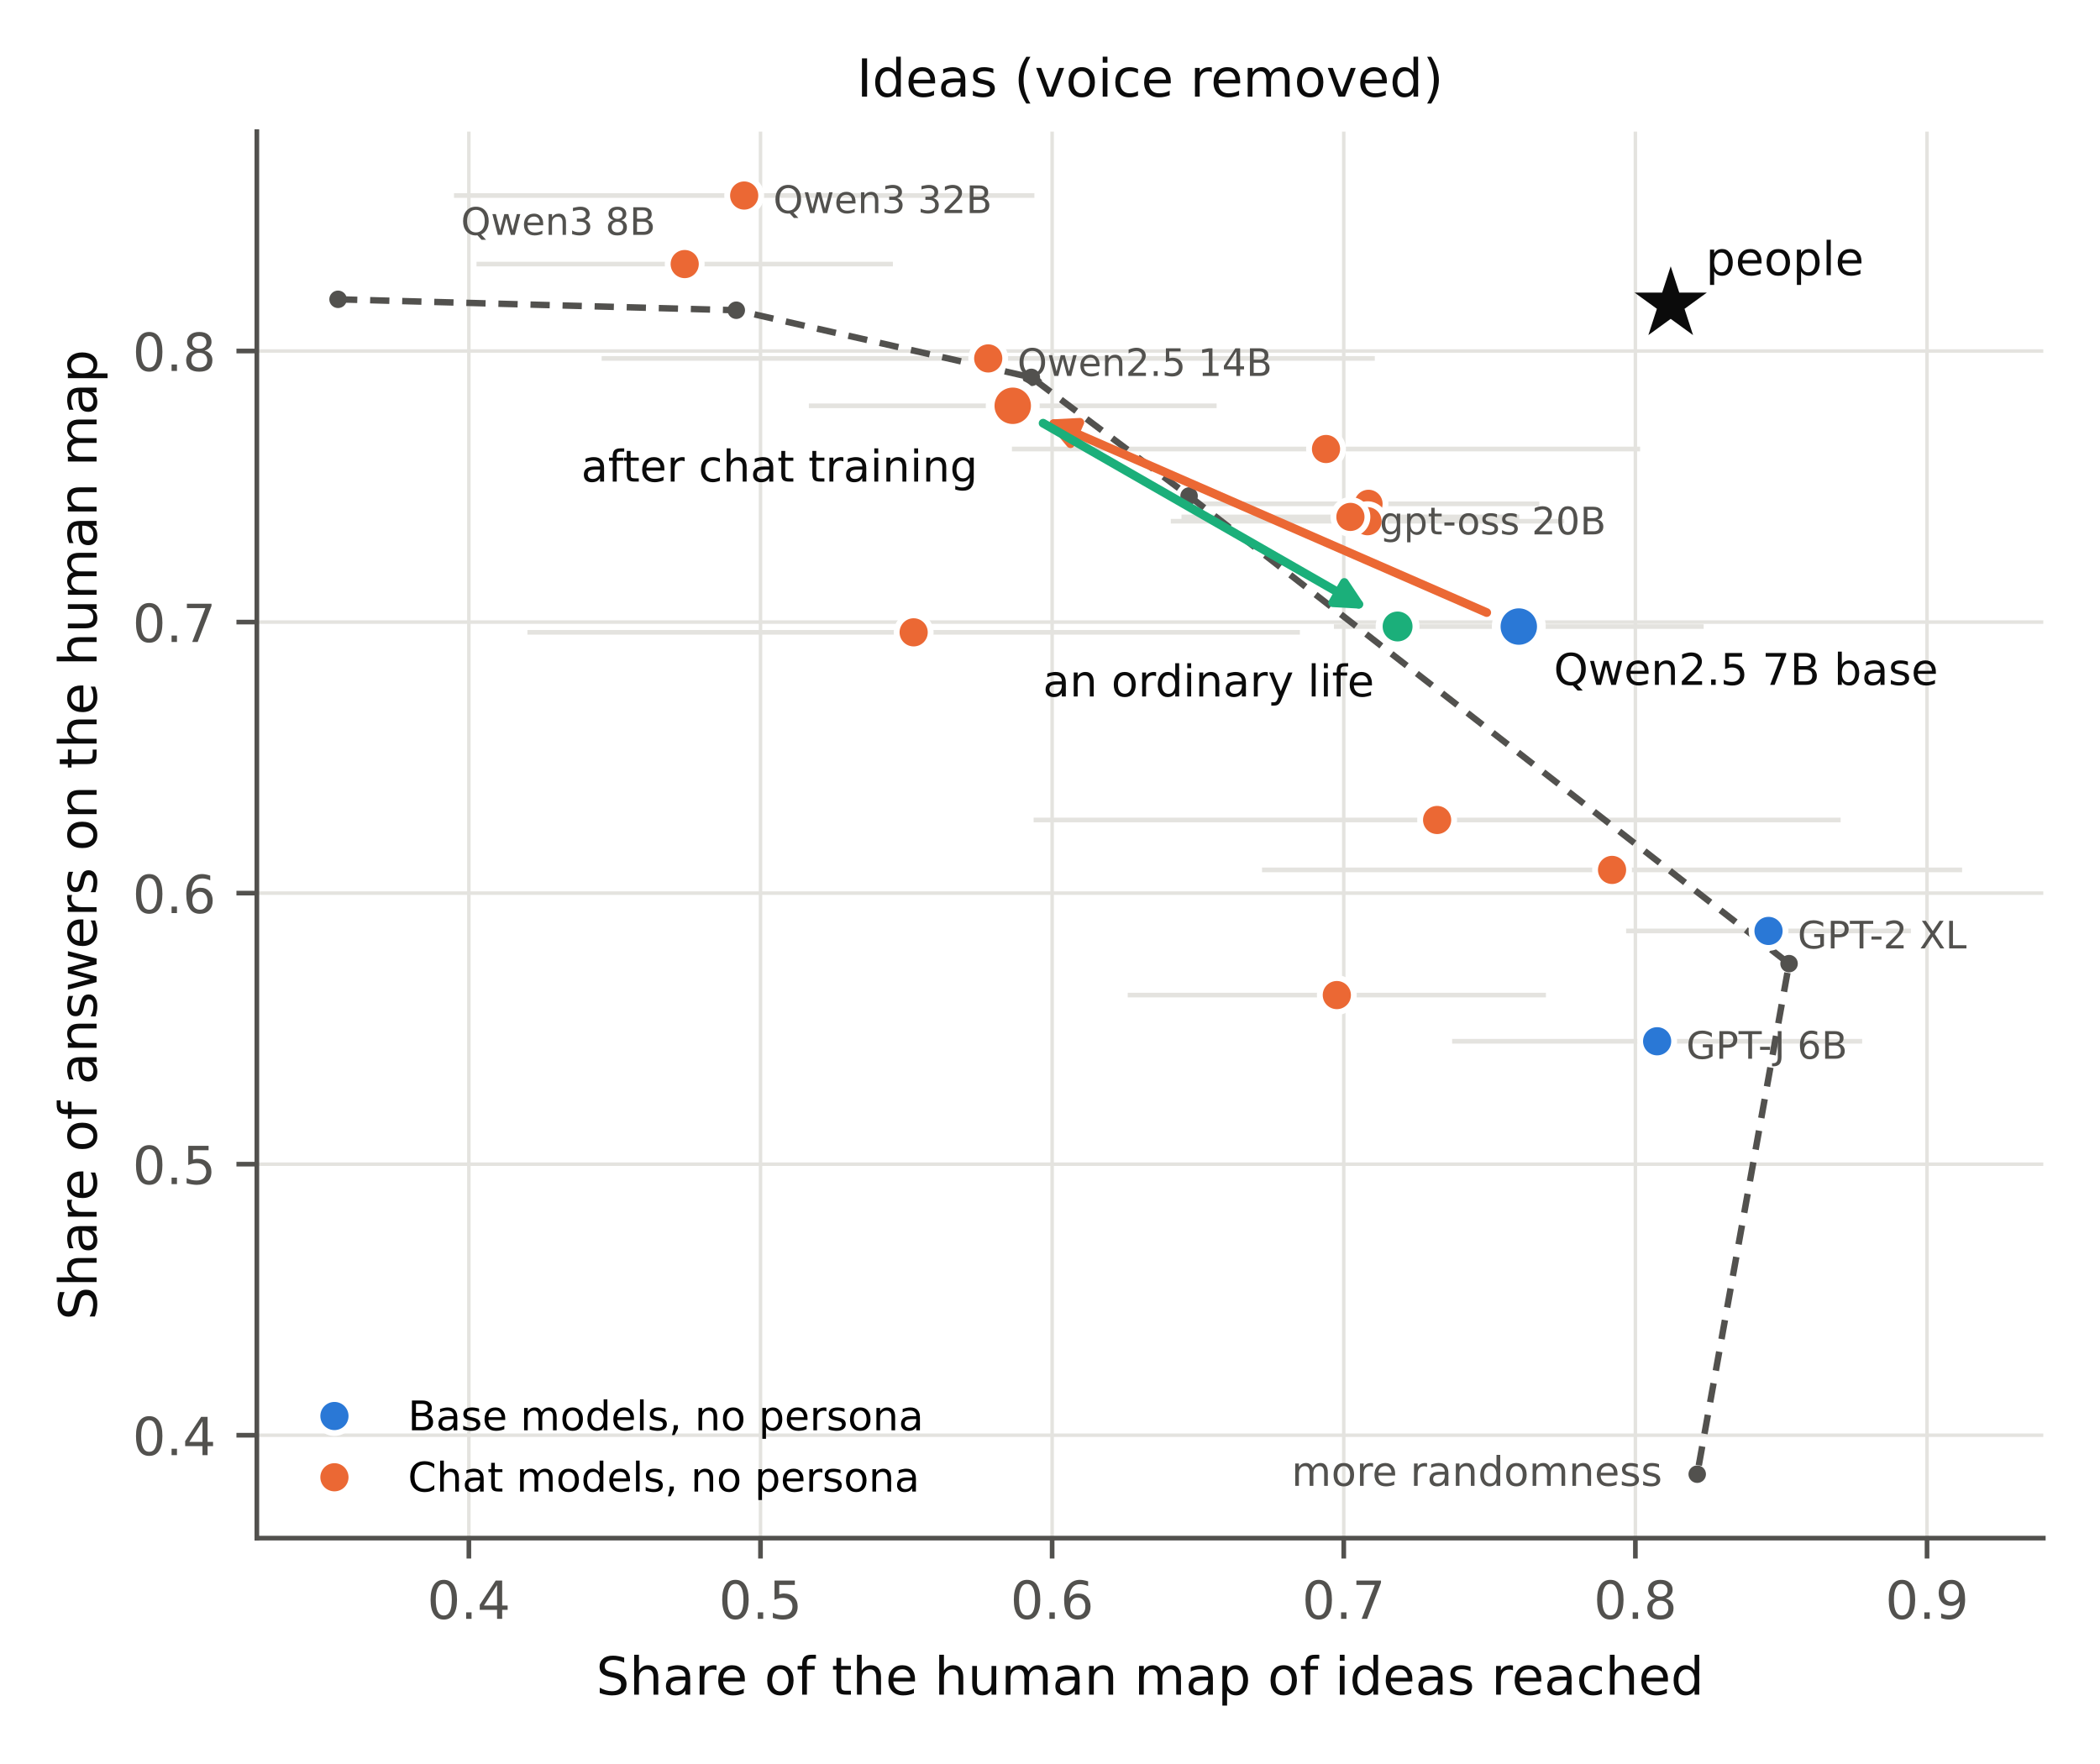
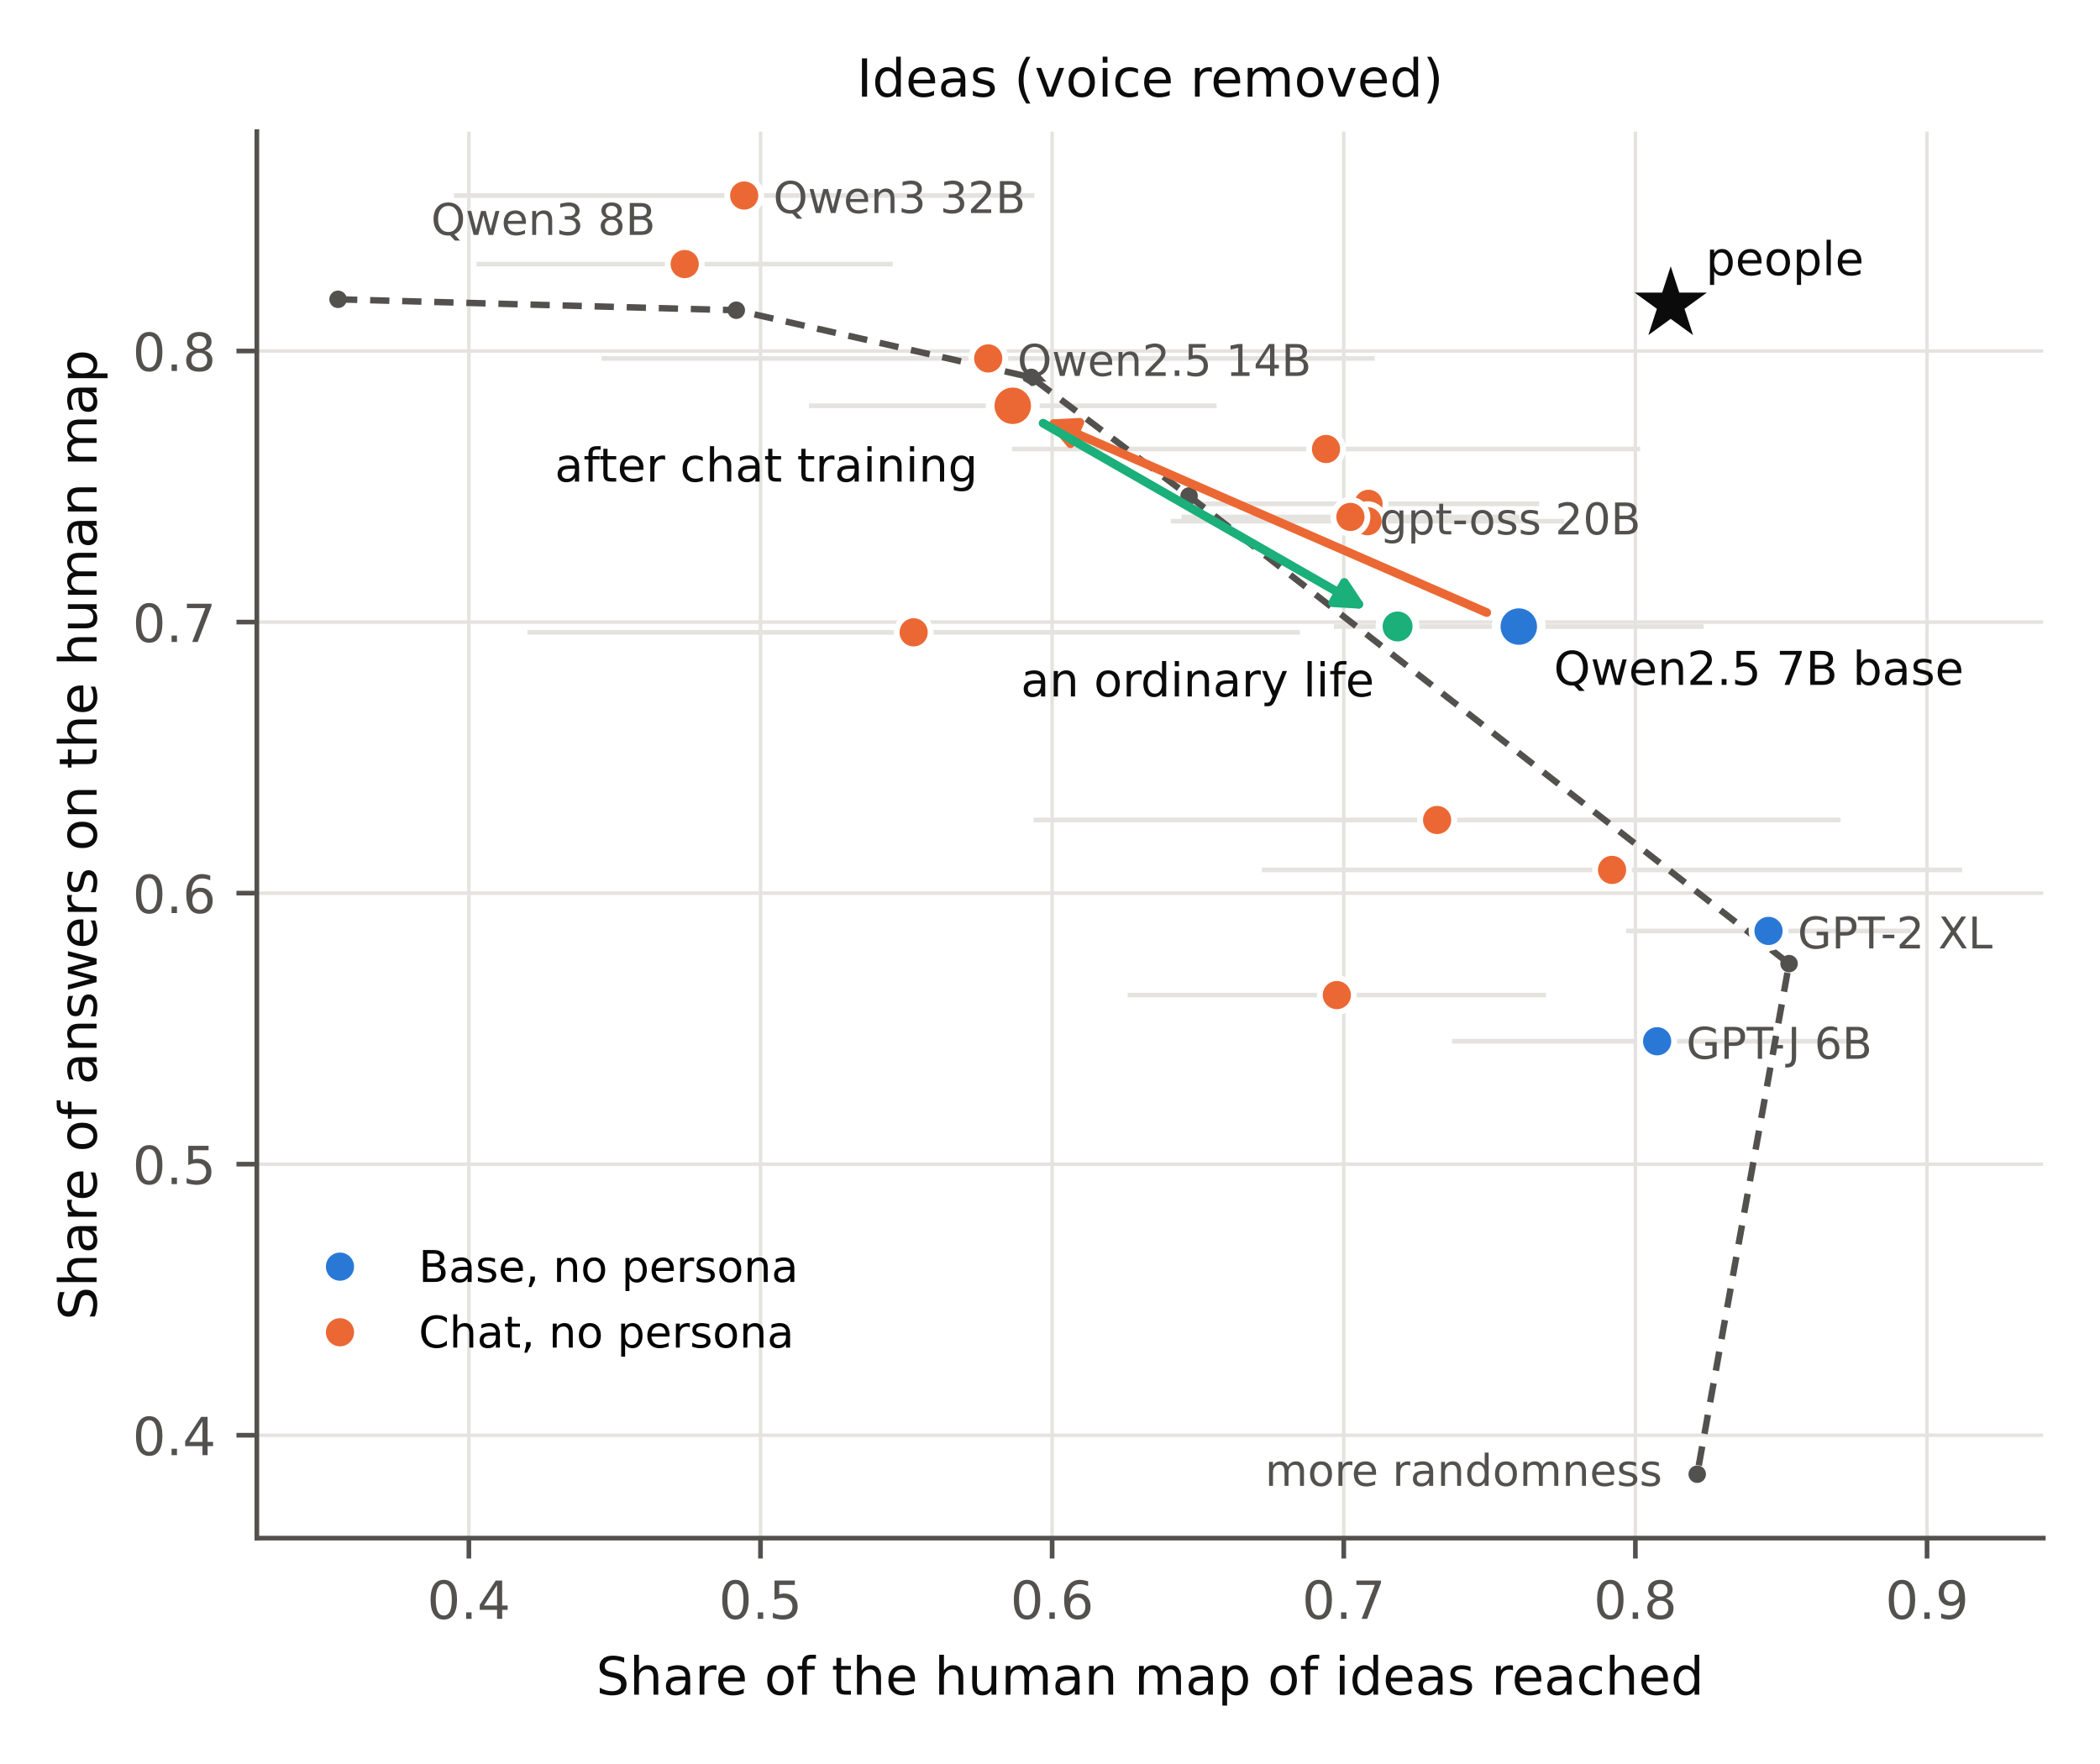
<svg xmlns="http://www.w3.org/2000/svg" xmlns:xlink="http://www.w3.org/1999/xlink" width="360pt" height="302.4pt" viewBox="0 0 360 302.4" version="1.1">
  <defs>
    <style type="text/css">*{stroke-linejoin: round; stroke-linecap: butt}</style>
  </defs>
  <g id="figure_1">
    <g id="patch_1">
      <path d="M 0 302.4  L 360 302.4  L 360 0  L 0 0  z " style="fill: #ffffff" />
    </g>
    <g id="axes_1">
      <g id="patch_2">
        <path d="M 44.032 263.678  L 350.28 263.678  L 350.28 22.56  L 44.032 22.56  z " style="fill: #ffffff" />
      </g>
      <g id="LineCollection_1">
-         <path d="M 248.937 178.503  L 319.225 178.503  " clip-path="url(#p5fbcc6820d)" style="fill: none; stroke: #e4e3df; stroke-width: 0.8" />
+         <path d="M 248.937 178.503  L 319.225 178.503  " clip-path="url(#p0e64ec59cd)" style="fill: none; stroke: #e4e3df; stroke-width: 0.8" />
      </g>
      <g id="LineCollection_2">
-         <path d="M 228.67 107.41  L 292.058 107.41  " clip-path="url(#p5fbcc6820d)" style="fill: none; stroke: #e4e3df; stroke-width: 0.8" />
+         <path d="M 228.67 107.41  L 292.058 107.41  " clip-path="url(#p0e64ec59cd)" style="fill: none; stroke: #e4e3df; stroke-width: 0.8" />
      </g>
      <g id="LineCollection_3">
-         <path d="M 278.762 159.589  L 327.589 159.589  " clip-path="url(#p5fbcc6820d)" style="fill: none; stroke: #e4e3df; stroke-width: 0.8" />
+         <path d="M 278.762 159.589  L 327.589 159.589  " clip-path="url(#p0e64ec59cd)" style="fill: none; stroke: #e4e3df; stroke-width: 0.8" />
      </g>
      <g id="LineCollection_4">
-         <path d="M 205.326 86.37  L 263.877 86.37  " clip-path="url(#p5fbcc6820d)" style="fill: none; stroke: #e4e3df; stroke-width: 0.8" />
+         <path d="M 205.326 86.37  L 263.877 86.37  " clip-path="url(#p0e64ec59cd)" style="fill: none; stroke: #e4e3df; stroke-width: 0.8" />
      </g>
      <g id="LineCollection_5">
-         <path d="M 193.323 170.585  L 265.017 170.585  " clip-path="url(#p5fbcc6820d)" style="fill: none; stroke: #e4e3df; stroke-width: 0.8" />
+         <path d="M 193.323 170.585  L 265.017 170.585  " clip-path="url(#p0e64ec59cd)" style="fill: none; stroke: #e4e3df; stroke-width: 0.8" />
      </g>
      <g id="LineCollection_6">
-         <path d="M 216.345 149.128  L 336.36 149.128  " clip-path="url(#p5fbcc6820d)" style="fill: none; stroke: #e4e3df; stroke-width: 0.8" />
+         <path d="M 216.345 149.128  L 336.36 149.128  " clip-path="url(#p0e64ec59cd)" style="fill: none; stroke: #e4e3df; stroke-width: 0.8" />
      </g>
      <g id="LineCollection_7">
-         <path d="M 103.138 61.445  L 235.68 61.445  " clip-path="url(#p5fbcc6820d)" style="fill: none; stroke: #e4e3df; stroke-width: 0.8" />
+         <path d="M 103.138 61.445  L 235.68 61.445  " clip-path="url(#p0e64ec59cd)" style="fill: none; stroke: #e4e3df; stroke-width: 0.8" />
      </g>
      <g id="LineCollection_8">
-         <path d="M 200.704 89.349  L 268.153 89.349  " clip-path="url(#p5fbcc6820d)" style="fill: none; stroke: #e4e3df; stroke-width: 0.8" />
+         <path d="M 200.704 89.349  L 268.153 89.349  " clip-path="url(#p0e64ec59cd)" style="fill: none; stroke: #e4e3df; stroke-width: 0.8" />
      </g>
      <g id="LineCollection_9">
-         <path d="M 138.662 69.563  L 208.563 69.563  " clip-path="url(#p5fbcc6820d)" style="fill: none; stroke: #e4e3df; stroke-width: 0.8" />
+         <path d="M 138.662 69.563  L 208.563 69.563  " clip-path="url(#p0e64ec59cd)" style="fill: none; stroke: #e4e3df; stroke-width: 0.8" />
      </g>
      <g id="LineCollection_10">
-         <path d="M 77.824 33.52  L 177.325 33.52  " clip-path="url(#p5fbcc6820d)" style="fill: none; stroke: #e4e3df; stroke-width: 0.8" />
+         <path d="M 77.824 33.52  L 177.325 33.52  " clip-path="url(#p0e64ec59cd)" style="fill: none; stroke: #e4e3df; stroke-width: 0.8" />
      </g>
      <g id="LineCollection_11">
-         <path d="M 81.686 45.269  L 153.068 45.269  " clip-path="url(#p5fbcc6820d)" style="fill: none; stroke: #e4e3df; stroke-width: 0.8" />
+         <path d="M 81.686 45.269  L 153.068 45.269  " clip-path="url(#p0e64ec59cd)" style="fill: none; stroke: #e4e3df; stroke-width: 0.8" />
      </g>
      <g id="LineCollection_12">
-         <path d="M 90.415 108.401  L 222.839 108.401  " clip-path="url(#p5fbcc6820d)" style="fill: none; stroke: #e4e3df; stroke-width: 0.8" />
+         <path d="M 90.415 108.401  L 222.839 108.401  " clip-path="url(#p0e64ec59cd)" style="fill: none; stroke: #e4e3df; stroke-width: 0.8" />
      </g>
      <g id="LineCollection_13">
-         <path d="M 173.472 76.973  L 281.163 76.973  " clip-path="url(#p5fbcc6820d)" style="fill: none; stroke: #e4e3df; stroke-width: 0.8" />
+         <path d="M 173.472 76.973  L 281.163 76.973  " clip-path="url(#p0e64ec59cd)" style="fill: none; stroke: #e4e3df; stroke-width: 0.8" />
      </g>
      <g id="LineCollection_14">
-         <path d="M 177.19 140.57  L 315.538 140.57  " clip-path="url(#p5fbcc6820d)" style="fill: none; stroke: #e4e3df; stroke-width: 0.8" />
+         <path d="M 177.19 140.57  L 315.538 140.57  " clip-path="url(#p0e64ec59cd)" style="fill: none; stroke: #e4e3df; stroke-width: 0.8" />
      </g>
      <g id="LineCollection_15">
-         <path d="M 202.541 88.613  L 260.461 88.613  " clip-path="url(#p5fbcc6820d)" style="fill: none; stroke: #e4e3df; stroke-width: 0.8" />
+         <path d="M 202.541 88.613  L 260.461 88.613  " clip-path="url(#p0e64ec59cd)" style="fill: none; stroke: #e4e3df; stroke-width: 0.8" />
      </g>
      <g id="matplotlib.axis_1">
        <g id="xtick_1">
          <g id="line2d_1">
-             <path d="M 80.377 263.678  L 80.377 22.56  " clip-path="url(#p5fbcc6820d)" style="fill: none; stroke: #e4e3df; stroke-width: 0.6; stroke-linecap: square" />
+             <path d="M 80.377 263.678  L 80.377 22.56  " clip-path="url(#p0e64ec59cd)" style="fill: none; stroke: #e4e3df; stroke-width: 0.6; stroke-linecap: square" />
          </g>
          <g id="line2d_2">
            <defs>
-               <path id="mea78f2ee19" d="M 0 0  L 0 3.5  " style="stroke: #52514e; stroke-width: 0.8" />
+               <path id="m9d2fa9d56e" d="M 0 0  L 0 3.5  " style="stroke: #52514e; stroke-width: 0.8" />
            </defs>
            <g>
-               <use xlink:href="#mea78f2ee19" x="80.377" y="263.678" style="fill: #52514e; stroke: #52514e; stroke-width: 0.8" />
+               <use xlink:href="#m9d2fa9d56e" x="80.377" y="263.678" style="fill: #52514e; stroke: #52514e; stroke-width: 0.8" />
            </g>
          </g>
          <g id="text_1">
            <text style="font-size: 9px; font-family: 'DejaVu Sans'; text-anchor: middle; fill: #52514e" x="80.377" y="277.516" transform="rotate(-0 80.37658 277.5158)">0.4</text>
          </g>
        </g>
        <g id="xtick_2">
          <g id="line2d_3">
-             <path d="M 130.371 263.678  L 130.371 22.56  " clip-path="url(#p5fbcc6820d)" style="fill: none; stroke: #e4e3df; stroke-width: 0.6; stroke-linecap: square" />
+             <path d="M 130.371 263.678  L 130.371 22.56  " clip-path="url(#p0e64ec59cd)" style="fill: none; stroke: #e4e3df; stroke-width: 0.6; stroke-linecap: square" />
          </g>
          <g id="line2d_4">
            <g>
-               <use xlink:href="#mea78f2ee19" x="130.371" y="263.678" style="fill: #52514e; stroke: #52514e; stroke-width: 0.8" />
+               <use xlink:href="#m9d2fa9d56e" x="130.371" y="263.678" style="fill: #52514e; stroke: #52514e; stroke-width: 0.8" />
            </g>
          </g>
          <g id="text_2">
            <text style="font-size: 9px; font-family: 'DejaVu Sans'; text-anchor: middle; fill: #52514e" x="130.371" y="277.516" transform="rotate(-0 130.3707 277.5158)">0.5</text>
          </g>
        </g>
        <g id="xtick_3">
          <g id="line2d_5">
-             <path d="M 180.365 263.678  L 180.365 22.56  " clip-path="url(#p5fbcc6820d)" style="fill: none; stroke: #e4e3df; stroke-width: 0.6; stroke-linecap: square" />
+             <path d="M 180.365 263.678  L 180.365 22.56  " clip-path="url(#p0e64ec59cd)" style="fill: none; stroke: #e4e3df; stroke-width: 0.6; stroke-linecap: square" />
          </g>
          <g id="line2d_6">
            <g>
-               <use xlink:href="#mea78f2ee19" x="180.365" y="263.678" style="fill: #52514e; stroke: #52514e; stroke-width: 0.8" />
+               <use xlink:href="#m9d2fa9d56e" x="180.365" y="263.678" style="fill: #52514e; stroke: #52514e; stroke-width: 0.8" />
            </g>
          </g>
          <g id="text_3">
            <text style="font-size: 9px; font-family: 'DejaVu Sans'; text-anchor: middle; fill: #52514e" x="180.365" y="277.516" transform="rotate(-0 180.3648 277.5158)">0.6</text>
          </g>
        </g>
        <g id="xtick_4">
          <g id="line2d_7">
-             <path d="M 230.359 263.678  L 230.359 22.56  " clip-path="url(#p5fbcc6820d)" style="fill: none; stroke: #e4e3df; stroke-width: 0.6; stroke-linecap: square" />
+             <path d="M 230.359 263.678  L 230.359 22.56  " clip-path="url(#p0e64ec59cd)" style="fill: none; stroke: #e4e3df; stroke-width: 0.6; stroke-linecap: square" />
          </g>
          <g id="line2d_8">
            <g>
-               <use xlink:href="#mea78f2ee19" x="230.359" y="263.678" style="fill: #52514e; stroke: #52514e; stroke-width: 0.8" />
+               <use xlink:href="#m9d2fa9d56e" x="230.359" y="263.678" style="fill: #52514e; stroke: #52514e; stroke-width: 0.8" />
            </g>
          </g>
          <g id="text_4">
            <text style="font-size: 9px; font-family: 'DejaVu Sans'; text-anchor: middle; fill: #52514e" x="230.359" y="277.516" transform="rotate(-0 230.3588 277.5158)">0.7</text>
          </g>
        </g>
        <g id="xtick_5">
          <g id="line2d_9">
-             <path d="M 280.353 263.678  L 280.353 22.56  " clip-path="url(#p5fbcc6820d)" style="fill: none; stroke: #e4e3df; stroke-width: 0.6; stroke-linecap: square" />
+             <path d="M 280.353 263.678  L 280.353 22.56  " clip-path="url(#p0e64ec59cd)" style="fill: none; stroke: #e4e3df; stroke-width: 0.6; stroke-linecap: square" />
          </g>
          <g id="line2d_10">
            <g>
-               <use xlink:href="#mea78f2ee19" x="280.353" y="263.678" style="fill: #52514e; stroke: #52514e; stroke-width: 0.8" />
+               <use xlink:href="#m9d2fa9d56e" x="280.353" y="263.678" style="fill: #52514e; stroke: #52514e; stroke-width: 0.8" />
            </g>
          </g>
          <g id="text_5">
            <text style="font-size: 9px; font-family: 'DejaVu Sans'; text-anchor: middle; fill: #52514e" x="280.353" y="277.516" transform="rotate(-0 280.3529 277.5158)">0.8</text>
          </g>
        </g>
        <g id="xtick_6">
          <g id="line2d_11">
-             <path d="M 330.347 263.678  L 330.347 22.56  " clip-path="url(#p5fbcc6820d)" style="fill: none; stroke: #e4e3df; stroke-width: 0.6; stroke-linecap: square" />
+             <path d="M 330.347 263.678  L 330.347 22.56  " clip-path="url(#p0e64ec59cd)" style="fill: none; stroke: #e4e3df; stroke-width: 0.6; stroke-linecap: square" />
          </g>
          <g id="line2d_12">
            <g>
-               <use xlink:href="#mea78f2ee19" x="330.347" y="263.678" style="fill: #52514e; stroke: #52514e; stroke-width: 0.8" />
+               <use xlink:href="#m9d2fa9d56e" x="330.347" y="263.678" style="fill: #52514e; stroke: #52514e; stroke-width: 0.8" />
            </g>
          </g>
          <g id="text_6">
            <text style="font-size: 9px; font-family: 'DejaVu Sans'; text-anchor: middle; fill: #52514e" x="330.347" y="277.516" transform="rotate(-0 330.347 277.5158)">0.9</text>
          </g>
        </g>
        <g id="text_7">
          <text style="font-size: 9px; font-family: 'DejaVu Sans'; text-anchor: middle; fill: #0b0b0b" x="197.156" y="290.516" transform="rotate(-0 197.1561 290.5165)">Share of the human map of ideas reached</text>
        </g>
      </g>
      <g id="matplotlib.axis_2">
        <g id="ytick_1">
          <g id="line2d_13">
-             <path d="M 44.032 246.038  L 350.28 246.038  " clip-path="url(#p5fbcc6820d)" style="fill: none; stroke: #e4e3df; stroke-width: 0.6; stroke-linecap: square" />
+             <path d="M 44.032 246.038  L 350.28 246.038  " clip-path="url(#p0e64ec59cd)" style="fill: none; stroke: #e4e3df; stroke-width: 0.6; stroke-linecap: square" />
          </g>
          <g id="line2d_14">
            <defs>
-               <path id="m7c0a91dd29" d="M 0 0  L -3.5 0  " style="stroke: #52514e; stroke-width: 0.8" />
+               <path id="m1621b48ad4" d="M 0 0  L -3.5 0  " style="stroke: #52514e; stroke-width: 0.8" />
            </defs>
            <g>
-               <use xlink:href="#m7c0a91dd29" x="44.032" y="246.038" style="fill: #52514e; stroke: #52514e; stroke-width: 0.8" />
+               <use xlink:href="#m1621b48ad4" x="44.032" y="246.038" style="fill: #52514e; stroke: #52514e; stroke-width: 0.8" />
            </g>
          </g>
          <g id="text_8">
            <text style="font-size: 9px; font-family: 'DejaVu Sans'; text-anchor: end; fill: #52514e" x="37.032" y="249.457" transform="rotate(-0 37.03211 249.4574)">0.4</text>
          </g>
        </g>
        <g id="ytick_2">
          <g id="line2d_15">
-             <path d="M 44.032 199.572  L 350.28 199.572  " clip-path="url(#p5fbcc6820d)" style="fill: none; stroke: #e4e3df; stroke-width: 0.6; stroke-linecap: square" />
+             <path d="M 44.032 199.572  L 350.28 199.572  " clip-path="url(#p0e64ec59cd)" style="fill: none; stroke: #e4e3df; stroke-width: 0.6; stroke-linecap: square" />
          </g>
          <g id="line2d_16">
            <g>
-               <use xlink:href="#m7c0a91dd29" x="44.032" y="199.572" style="fill: #52514e; stroke: #52514e; stroke-width: 0.8" />
+               <use xlink:href="#m1621b48ad4" x="44.032" y="199.572" style="fill: #52514e; stroke: #52514e; stroke-width: 0.8" />
            </g>
          </g>
          <g id="text_9">
            <text style="font-size: 9px; font-family: 'DejaVu Sans'; text-anchor: end; fill: #52514e" x="37.032" y="202.991" transform="rotate(-0 37.03211 202.9914)">0.5</text>
          </g>
        </g>
        <g id="ytick_3">
          <g id="line2d_17">
-             <path d="M 44.032 153.106  L 350.28 153.106  " clip-path="url(#p5fbcc6820d)" style="fill: none; stroke: #e4e3df; stroke-width: 0.6; stroke-linecap: square" />
+             <path d="M 44.032 153.106  L 350.28 153.106  " clip-path="url(#p0e64ec59cd)" style="fill: none; stroke: #e4e3df; stroke-width: 0.6; stroke-linecap: square" />
          </g>
          <g id="line2d_18">
            <g>
-               <use xlink:href="#m7c0a91dd29" x="44.032" y="153.106" style="fill: #52514e; stroke: #52514e; stroke-width: 0.8" />
+               <use xlink:href="#m1621b48ad4" x="44.032" y="153.106" style="fill: #52514e; stroke: #52514e; stroke-width: 0.8" />
            </g>
          </g>
          <g id="text_10">
            <text style="font-size: 9px; font-family: 'DejaVu Sans'; text-anchor: end; fill: #52514e" x="37.032" y="156.525" transform="rotate(-0 37.03211 156.5253)">0.6</text>
          </g>
        </g>
        <g id="ytick_4">
          <g id="line2d_19">
-             <path d="M 44.032 106.64  L 350.28 106.64  " clip-path="url(#p5fbcc6820d)" style="fill: none; stroke: #e4e3df; stroke-width: 0.6; stroke-linecap: square" />
+             <path d="M 44.032 106.64  L 350.28 106.64  " clip-path="url(#p0e64ec59cd)" style="fill: none; stroke: #e4e3df; stroke-width: 0.6; stroke-linecap: square" />
          </g>
          <g id="line2d_20">
            <g>
-               <use xlink:href="#m7c0a91dd29" x="44.032" y="106.64" style="fill: #52514e; stroke: #52514e; stroke-width: 0.8" />
+               <use xlink:href="#m1621b48ad4" x="44.032" y="106.64" style="fill: #52514e; stroke: #52514e; stroke-width: 0.8" />
            </g>
          </g>
          <g id="text_11">
            <text style="font-size: 9px; font-family: 'DejaVu Sans'; text-anchor: end; fill: #52514e" x="37.032" y="110.059" transform="rotate(-0 37.03211 110.0592)">0.7</text>
          </g>
        </g>
        <g id="ytick_5">
          <g id="line2d_21">
-             <path d="M 44.032 60.174  L 350.28 60.174  " clip-path="url(#p5fbcc6820d)" style="fill: none; stroke: #e4e3df; stroke-width: 0.6; stroke-linecap: square" />
+             <path d="M 44.032 60.174  L 350.28 60.174  " clip-path="url(#p0e64ec59cd)" style="fill: none; stroke: #e4e3df; stroke-width: 0.6; stroke-linecap: square" />
          </g>
          <g id="line2d_22">
            <g>
-               <use xlink:href="#m7c0a91dd29" x="44.032" y="60.174" style="fill: #52514e; stroke: #52514e; stroke-width: 0.8" />
+               <use xlink:href="#m1621b48ad4" x="44.032" y="60.174" style="fill: #52514e; stroke: #52514e; stroke-width: 0.8" />
            </g>
          </g>
          <g id="text_12">
            <text style="font-size: 9px; font-family: 'DejaVu Sans'; text-anchor: end; fill: #52514e" x="37.032" y="63.593" transform="rotate(-0 37.03211 63.59315)">0.8</text>
          </g>
        </g>
        <g id="text_13">
          <text style="font-size: 9px; font-family: 'DejaVu Sans'; text-anchor: middle; fill: #0b0b0b" x="16.557" y="143.119" transform="rotate(-90 16.55719 143.1189)">Share of answers on the human map</text>
        </g>
      </g>
      <g id="line2d_23">
-         <path d="M 57.952 51.311  L 126.22 53.182  L 176.799 64.692  L 203.843 85.027  L 306.697 165.194  L 290.951 252.718  " clip-path="url(#p5fbcc6820d)" style="fill: none; stroke-dasharray: 3.3,2.2; stroke-dashoffset: 0; stroke: #52514e; stroke-width: 1.1" />
+         <path d="M 57.952 51.311  L 126.22 53.182  L 176.799 64.692  L 203.843 85.027  L 306.697 165.194  L 290.951 252.718  " clip-path="url(#p0e64ec59cd)" style="fill: none; stroke-dasharray: 3.3,2.2; stroke-dashoffset: 0; stroke: #52514e; stroke-width: 1.1" />
      </g>
      <g id="patch_3">
        <path d="M 44.032 263.678  L 44.032 22.56  " style="fill: none; stroke: #52514e; stroke-width: 0.8; stroke-linejoin: miter; stroke-linecap: square" />
      </g>
      <g id="patch_4">
        <path d="M 44.032 263.678  L 350.28 263.678  " style="fill: none; stroke: #52514e; stroke-width: 0.8; stroke-linejoin: miter; stroke-linecap: square" />
      </g>
      <g id="line2d_24">
        <defs>
-           <path id="m6c06ac1fc0" d="M 0 2.915  C 0.773 2.915 1.515 2.608 2.062 2.062  C 2.608 1.515 2.915 0.773 2.915 0  C 2.915 -0.773 2.608 -1.515 2.062 -2.062  C 1.515 -2.608 0.773 -2.915 0 -2.915  C -0.773 -2.915 -1.515 -2.608 -2.062 -2.062  C -2.608 -1.515 -2.915 -0.773 -2.915 0  C -2.915 0.773 -2.608 1.515 -2.062 2.062  C -1.515 2.608 -0.773 2.915 0 2.915  z " style="stroke: #ffffff" />
-         </defs>
-         <g clip-path="url(#p5fbcc6820d)">
-           <use xlink:href="#m6c06ac1fc0" x="284.081" y="178.503" style="fill: #2a78d6; stroke: #ffffff" />
-           <use xlink:href="#m6c06ac1fc0" x="260.364" y="107.41" style="fill: #2a78d6; stroke: #ffffff" />
-           <use xlink:href="#m6c06ac1fc0" x="303.176" y="159.589" style="fill: #2a78d6; stroke: #ffffff" />
+           <path id="m405490dd42" d="M 0 2.915  C 0.773 2.915 1.515 2.608 2.062 2.062  C 2.608 1.515 2.915 0.773 2.915 0  C 2.915 -0.773 2.608 -1.515 2.062 -2.062  C 1.515 -2.608 0.773 -2.915 0 -2.915  C -0.773 -2.915 -1.515 -2.608 -2.062 -2.062  C -2.608 -1.515 -2.915 -0.773 -2.915 0  C -2.915 0.773 -2.608 1.515 -2.062 2.062  C -1.515 2.608 -0.773 2.915 0 2.915  z " style="stroke: #ffffff" />
+         </defs>
+         <g clip-path="url(#p0e64ec59cd)">
+           <use xlink:href="#m405490dd42" x="284.081" y="178.503" style="fill: #2a78d6; stroke: #ffffff" />
+           <use xlink:href="#m405490dd42" x="260.364" y="107.41" style="fill: #2a78d6; stroke: #ffffff" />
+           <use xlink:href="#m405490dd42" x="303.176" y="159.589" style="fill: #2a78d6; stroke: #ffffff" />
        </g>
      </g>
      <g id="line2d_25">
        <defs>
-           <path id="m8f8efa20cf" d="M 0 2.915  C 0.773 2.915 1.515 2.608 2.062 2.062  C 2.608 1.515 2.915 0.773 2.915 0  C 2.915 -0.773 2.608 -1.515 2.062 -2.062  C 1.515 -2.608 0.773 -2.915 0 -2.915  C -0.773 -2.915 -1.515 -2.608 -2.062 -2.062  C -2.608 -1.515 -2.915 -0.773 -2.915 0  C -2.915 0.773 -2.608 1.515 -2.062 2.062  C -1.515 2.608 -0.773 2.915 0 2.915  z " style="stroke: #ffffff" />
-         </defs>
-         <g clip-path="url(#p5fbcc6820d)">
-           <use xlink:href="#m8f8efa20cf" x="234.601" y="86.37" style="fill: #eb6834; stroke: #ffffff" />
-           <use xlink:href="#m8f8efa20cf" x="229.17" y="170.585" style="fill: #eb6834; stroke: #ffffff" />
-           <use xlink:href="#m8f8efa20cf" x="276.352" y="149.128" style="fill: #eb6834; stroke: #ffffff" />
-           <use xlink:href="#m8f8efa20cf" x="169.409" y="61.445" style="fill: #eb6834; stroke: #ffffff" />
-           <use xlink:href="#m8f8efa20cf" x="234.429" y="89.349" style="fill: #eb6834; stroke: #ffffff" />
-           <use xlink:href="#m8f8efa20cf" x="173.613" y="69.563" style="fill: #eb6834; stroke: #ffffff" />
-           <use xlink:href="#m8f8efa20cf" x="127.575" y="33.52" style="fill: #eb6834; stroke: #ffffff" />
-           <use xlink:href="#m8f8efa20cf" x="117.377" y="45.269" style="fill: #eb6834; stroke: #ffffff" />
-           <use xlink:href="#m8f8efa20cf" x="156.627" y="108.401" style="fill: #eb6834; stroke: #ffffff" />
-           <use xlink:href="#m8f8efa20cf" x="227.318" y="76.973" style="fill: #eb6834; stroke: #ffffff" />
-           <use xlink:href="#m8f8efa20cf" x="246.364" y="140.57" style="fill: #eb6834; stroke: #ffffff" />
-           <use xlink:href="#m8f8efa20cf" x="231.501" y="88.613" style="fill: #eb6834; stroke: #ffffff" />
+           <path id="m55c339c240" d="M 0 2.915  C 0.773 2.915 1.515 2.608 2.062 2.062  C 2.608 1.515 2.915 0.773 2.915 0  C 2.915 -0.773 2.608 -1.515 2.062 -2.062  C 1.515 -2.608 0.773 -2.915 0 -2.915  C -0.773 -2.915 -1.515 -2.608 -2.062 -2.062  C -2.608 -1.515 -2.915 -0.773 -2.915 0  C -2.915 0.773 -2.608 1.515 -2.062 2.062  C -1.515 2.608 -0.773 2.915 0 2.915  z " style="stroke: #ffffff" />
+         </defs>
+         <g clip-path="url(#p0e64ec59cd)">
+           <use xlink:href="#m55c339c240" x="234.601" y="86.37" style="fill: #eb6834; stroke: #ffffff" />
+           <use xlink:href="#m55c339c240" x="229.17" y="170.585" style="fill: #eb6834; stroke: #ffffff" />
+           <use xlink:href="#m55c339c240" x="276.352" y="149.128" style="fill: #eb6834; stroke: #ffffff" />
+           <use xlink:href="#m55c339c240" x="169.409" y="61.445" style="fill: #eb6834; stroke: #ffffff" />
+           <use xlink:href="#m55c339c240" x="234.429" y="89.349" style="fill: #eb6834; stroke: #ffffff" />
+           <use xlink:href="#m55c339c240" x="173.613" y="69.563" style="fill: #eb6834; stroke: #ffffff" />
+           <use xlink:href="#m55c339c240" x="127.575" y="33.52" style="fill: #eb6834; stroke: #ffffff" />
+           <use xlink:href="#m55c339c240" x="117.377" y="45.269" style="fill: #eb6834; stroke: #ffffff" />
+           <use xlink:href="#m55c339c240" x="156.627" y="108.401" style="fill: #eb6834; stroke: #ffffff" />
+           <use xlink:href="#m55c339c240" x="227.318" y="76.973" style="fill: #eb6834; stroke: #ffffff" />
+           <use xlink:href="#m55c339c240" x="246.364" y="140.57" style="fill: #eb6834; stroke: #ffffff" />
+           <use xlink:href="#m55c339c240" x="231.501" y="88.613" style="fill: #eb6834; stroke: #ffffff" />
        </g>
      </g>
      <g id="text_14">
-         <text style="font-size: 6.5px; font-family: 'DejaVu Sans'; text-anchor: start; fill: #52514e" x="289.081" y="181.503" transform="rotate(-0 289.0814 181.5028)">GPT-J 6B</text>
+         <text style="font-size: 7.5px; font-family: 'DejaVu Sans'; text-anchor: start; fill: #52514e" x="289.081" y="181.503" transform="rotate(-0 289.0814 181.5028)">GPT-J 6B</text>
      </g>
      <g id="text_15">
-         <text style="font-size: 6.5px; font-family: 'DejaVu Sans'; text-anchor: start; fill: #52514e" x="174.409" y="64.445" transform="rotate(-0 174.409 64.44474)">Qwen2.5 14B</text>
+         <text style="font-size: 7.5px; font-family: 'DejaVu Sans'; text-anchor: start; fill: #52514e" x="174.409" y="64.445" transform="rotate(-0 174.409 64.44474)">Qwen2.5 14B</text>
      </g>
      <g id="text_16">
-         <text style="font-size: 6.5px; font-family: 'DejaVu Sans'; text-anchor: start; fill: #52514e" x="132.575" y="36.52" transform="rotate(-0 132.5747 36.5199)">Qwen3 32B</text>
+         <text style="font-size: 7.5px; font-family: 'DejaVu Sans'; text-anchor: start; fill: #52514e" x="132.575" y="36.52" transform="rotate(-0 132.5747 36.5199)">Qwen3 32B</text>
      </g>
      <g id="text_17">
-         <text style="font-size: 6.5px; font-family: 'DejaVu Sans'; text-anchor: end; fill: #52514e" x="112.377" y="40.269" transform="rotate(-0 112.3773 40.26873)">Qwen3 8B</text>
+         <text style="font-size: 7.5px; font-family: 'DejaVu Sans'; text-anchor: end; fill: #52514e" x="112.377" y="40.269" transform="rotate(-0 112.3773 40.26873)">Qwen3 8B</text>
      </g>
      <g id="text_18">
-         <text style="font-size: 6.5px; font-family: 'DejaVu Sans'; text-anchor: start; fill: #52514e" x="308.176" y="162.589" transform="rotate(-0 308.1756 162.5889)">GPT-2 XL</text>
+         <text style="font-size: 7.5px; font-family: 'DejaVu Sans'; text-anchor: start; fill: #52514e" x="308.176" y="162.589" transform="rotate(-0 308.1756 162.5889)">GPT-2 XL</text>
      </g>
      <g id="text_19">
-         <text style="font-size: 6.5px; font-family: 'DejaVu Sans'; text-anchor: start; fill: #52514e" x="236.501" y="91.613" transform="rotate(-0 236.5014 91.61256)">gpt-oss 20B</text>
+         <text style="font-size: 7.5px; font-family: 'DejaVu Sans'; text-anchor: start; fill: #52514e" x="236.501" y="91.613" transform="rotate(-0 236.5014 91.61256)">gpt-oss 20B</text>
      </g>
      <g id="line2d_26">
        <defs>
-           <path id="ma4298d7855" d="M 0 1.5  C 0.398 1.5 0.779 1.342 1.061 1.061  C 1.342 0.779 1.5 0.398 1.5 0  C 1.5 -0.398 1.342 -0.779 1.061 -1.061  C 0.779 -1.342 0.398 -1.5 0 -1.5  C -0.398 -1.5 -0.779 -1.342 -1.061 -1.061  C -1.342 -0.779 -1.5 -0.398 -1.5 0  C -1.5 0.398 -1.342 0.779 -1.061 1.061  C -0.779 1.342 -0.398 1.5 0 1.5  z " />
-         </defs>
-         <g clip-path="url(#p5fbcc6820d)">
-           <use xlink:href="#ma4298d7855" x="57.952" y="51.311" style="fill: #52514e" />
-           <use xlink:href="#ma4298d7855" x="126.22" y="53.182" style="fill: #52514e" />
-           <use xlink:href="#ma4298d7855" x="176.799" y="64.692" style="fill: #52514e" />
-           <use xlink:href="#ma4298d7855" x="203.843" y="85.027" style="fill: #52514e" />
-           <use xlink:href="#ma4298d7855" x="306.697" y="165.194" style="fill: #52514e" />
-           <use xlink:href="#ma4298d7855" x="290.951" y="252.718" style="fill: #52514e" />
+           <path id="me6134c471e" d="M 0 1.5  C 0.398 1.5 0.779 1.342 1.061 1.061  C 1.342 0.779 1.5 0.398 1.5 0  C 1.5 -0.398 1.342 -0.779 1.061 -1.061  C 0.779 -1.342 0.398 -1.5 0 -1.5  C -0.398 -1.5 -0.779 -1.342 -1.061 -1.061  C -1.342 -0.779 -1.5 -0.398 -1.5 0  C -1.5 0.398 -1.342 0.779 -1.061 1.061  C -0.779 1.342 -0.398 1.5 0 1.5  z " />
+         </defs>
+         <g clip-path="url(#p0e64ec59cd)">
+           <use xlink:href="#me6134c471e" x="57.952" y="51.311" style="fill: #52514e" />
+           <use xlink:href="#me6134c471e" x="126.22" y="53.182" style="fill: #52514e" />
+           <use xlink:href="#me6134c471e" x="176.799" y="64.692" style="fill: #52514e" />
+           <use xlink:href="#me6134c471e" x="203.843" y="85.027" style="fill: #52514e" />
+           <use xlink:href="#me6134c471e" x="306.697" y="165.194" style="fill: #52514e" />
+           <use xlink:href="#me6134c471e" x="290.951" y="252.718" style="fill: #52514e" />
        </g>
      </g>
      <g id="text_20">
-         <text style="font-size: 7px; font-family: 'DejaVu Sans'; text-anchor: end; fill: #52514e" x="284.951" y="254.718" transform="rotate(-0 284.9506 254.718)">more randomness</text>
+         <text style="font-size: 7.5px; font-family: 'DejaVu Sans'; text-anchor: end; fill: #52514e" x="284.951" y="254.718" transform="rotate(-0 284.9506 254.718)">more randomness</text>
      </g>
      <g id="text_21">
-         <text style="font-size: 7.5px; font-family: 'DejaVu Sans'; text-anchor: end; fill: #0b0b0b" x="235.586" y="119.397" transform="rotate(-0 235.5863 119.3966)">an ordinary life</text>
+         <text style="font-size: 8px; font-family: 'DejaVu Sans'; text-anchor: end; fill: #0b0b0b" x="235.586" y="119.397" transform="rotate(-0 235.5863 119.3966)">an ordinary life</text>
      </g>
      <g id="text_22">
-         <text style="font-size: 7.5px; font-family: 'DejaVu Sans'; text-anchor: start; fill: #0b0b0b" x="266.364" y="117.41" transform="rotate(-0 266.3641 117.4099)">Qwen2.5 7B base</text>
+         <text style="font-size: 8px; font-family: 'DejaVu Sans'; text-anchor: start; fill: #0b0b0b" x="266.364" y="117.41" transform="rotate(-0 266.3641 117.4099)">Qwen2.5 7B base</text>
      </g>
      <g id="text_23">
-         <text style="font-size: 7.5px; font-family: 'DejaVu Sans'; text-anchor: end; fill: #0b0b0b" x="167.613" y="82.563" transform="rotate(-0 167.6126 82.56271)">after chat training</text>
+         <text style="font-size: 8px; font-family: 'DejaVu Sans'; text-anchor: end; fill: #0b0b0b" x="167.613" y="82.563" transform="rotate(-0 167.6126 82.56271)">after chat training</text>
      </g>
      <g id="text_24">
        <text style="font-size: 8px; font-family: 'DejaVu Sans'; text-anchor: start; fill: #0b0b0b" x="292.407" y="47.172" transform="rotate(-0 292.4074 47.17225)">people</text>
      </g>
      <g id="text_25">
        <text style="font-size: 9px; font-family: 'DejaVu Sans'; text-anchor: middle; fill: #0b0b0b" x="197.156" y="16.56" transform="rotate(-0 197.1561 16.56)">Ideas (voice removed)</text>
      </g>
      <g id="patch_5">
        <path d="M 254.865 105.011  Q 216.988 88.486 180.647 72.632  " style="fill: none; stroke: #eb6834; stroke-width: 1.5; stroke-linecap: round" />
        <path d="M 183.514 76.064  L 180.647 72.632  L 185.113 72.398  z " style="fill: #eb6834; stroke: #eb6834; stroke-width: 1.5; stroke-linecap: round" />
      </g>
      <g id="patch_6">
        <path d="M 178.819 72.549  Q 206.601 88.48 232.928 103.578  " style="fill: none; stroke: #1baf7a; stroke-width: 1.5; stroke-linecap: round" />
        <path d="M 230.453 99.853  L 232.928 103.578  L 228.463 103.323  z " style="fill: #1baf7a; stroke: #1baf7a; stroke-width: 1.5; stroke-linecap: round" />
      </g>
      <g id="line2d_27">
        <defs>
-           <path id="m5d26000db5" d="M 0 3.162  C 0.839 3.162 1.643 2.829 2.236 2.236  C 2.829 1.643 3.162 0.839 3.162 0  C 3.162 -0.839 2.829 -1.643 2.236 -2.236  C 1.643 -2.829 0.839 -3.162 0 -3.162  C -0.839 -3.162 -1.643 -2.829 -2.236 -2.236  C -2.829 -1.643 -3.162 -0.839 -3.162 0  C -3.162 0.839 -2.829 1.643 -2.236 2.236  C -1.643 2.829 -0.839 3.162 0 3.162  z " style="stroke: #ffffff; stroke-width: 1.2" />
-         </defs>
-         <g clip-path="url(#p5fbcc6820d)">
-           <use xlink:href="#m5d26000db5" x="239.586" y="107.397" style="fill: #1baf7a; stroke: #ffffff; stroke-width: 1.2" />
+           <path id="m023ef0ba2e" d="M 0 3.162  C 0.839 3.162 1.643 2.829 2.236 2.236  C 2.829 1.643 3.162 0.839 3.162 0  C 3.162 -0.839 2.829 -1.643 2.236 -2.236  C 1.643 -2.829 0.839 -3.162 0 -3.162  C -0.839 -3.162 -1.643 -2.829 -2.236 -2.236  C -2.829 -1.643 -3.162 -0.839 -3.162 0  C -3.162 0.839 -2.829 1.643 -2.236 2.236  C -1.643 2.829 -0.839 3.162 0 3.162  z " style="stroke: #ffffff; stroke-width: 1.2" />
+         </defs>
+         <g clip-path="url(#p0e64ec59cd)">
+           <use xlink:href="#m023ef0ba2e" x="239.586" y="107.397" style="fill: #1baf7a; stroke: #ffffff; stroke-width: 1.2" />
        </g>
      </g>
      <g id="line2d_28">
        <defs>
-           <path id="mc1c85c52c5" d="M 0 3.873  C 1.027 3.873 2.012 3.465 2.739 2.739  C 3.465 2.012 3.873 1.027 3.873 0  C 3.873 -1.027 3.465 -2.012 2.739 -2.739  C 2.012 -3.465 1.027 -3.873 0 -3.873  C -1.027 -3.873 -2.012 -3.465 -2.739 -2.739  C -3.465 -2.012 -3.873 -1.027 -3.873 0  C -3.873 1.027 -3.465 2.012 -2.739 2.739  C -2.012 3.465 -1.027 3.873 0 3.873  z " style="stroke: #ffffff; stroke-width: 1.5" />
-         </defs>
-         <g clip-path="url(#p5fbcc6820d)">
-           <use xlink:href="#mc1c85c52c5" x="260.364" y="107.41" style="fill: #2a78d6; stroke: #ffffff; stroke-width: 1.5" />
+           <path id="mb63f5774fa" d="M 0 3.873  C 1.027 3.873 2.012 3.465 2.739 2.739  C 3.465 2.012 3.873 1.027 3.873 0  C 3.873 -1.027 3.465 -2.012 2.739 -2.739  C 2.012 -3.465 1.027 -3.873 0 -3.873  C -1.027 -3.873 -2.012 -3.465 -2.739 -2.739  C -3.465 -2.012 -3.873 -1.027 -3.873 0  C -3.873 1.027 -3.465 2.012 -2.739 2.739  C -2.012 3.465 -1.027 3.873 0 3.873  z " style="stroke: #ffffff; stroke-width: 1.5" />
+         </defs>
+         <g clip-path="url(#p0e64ec59cd)">
+           <use xlink:href="#mb63f5774fa" x="260.364" y="107.41" style="fill: #2a78d6; stroke: #ffffff; stroke-width: 1.5" />
        </g>
      </g>
      <g id="line2d_29">
        <defs>
-           <path id="m5c08541235" d="M 0 3.873  C 1.027 3.873 2.012 3.465 2.739 2.739  C 3.465 2.012 3.873 1.027 3.873 0  C 3.873 -1.027 3.465 -2.012 2.739 -2.739  C 2.012 -3.465 1.027 -3.873 0 -3.873  C -1.027 -3.873 -2.012 -3.465 -2.739 -2.739  C -3.465 -2.012 -3.873 -1.027 -3.873 0  C -3.873 1.027 -3.465 2.012 -2.739 2.739  C -2.012 3.465 -1.027 3.873 0 3.873  z " style="stroke: #ffffff; stroke-width: 1.5" />
-         </defs>
-         <g clip-path="url(#p5fbcc6820d)">
-           <use xlink:href="#m5c08541235" x="173.613" y="69.563" style="fill: #eb6834; stroke: #ffffff; stroke-width: 1.5" />
+           <path id="m8a78eeac81" d="M 0 3.873  C 1.027 3.873 2.012 3.465 2.739 2.739  C 3.465 2.012 3.873 1.027 3.873 0  C 3.873 -1.027 3.465 -2.012 2.739 -2.739  C 2.012 -3.465 1.027 -3.873 0 -3.873  C -1.027 -3.873 -2.012 -3.465 -2.739 -2.739  C -3.465 -2.012 -3.873 -1.027 -3.873 0  C -3.873 1.027 -3.465 2.012 -2.739 2.739  C -2.012 3.465 -1.027 3.873 0 3.873  z " style="stroke: #ffffff; stroke-width: 1.5" />
+         </defs>
+         <g clip-path="url(#p0e64ec59cd)">
+           <use xlink:href="#m8a78eeac81" x="173.613" y="69.563" style="fill: #eb6834; stroke: #ffffff; stroke-width: 1.5" />
        </g>
      </g>
      <g id="legend_1">
        <g id="line2d_30">
          <g>
-             <use xlink:href="#m6c06ac1fc0" x="57.332" y="242.746" style="fill: #2a78d6; stroke: #ffffff" />
+             <use xlink:href="#m405490dd42" x="58.282" y="217.139" style="fill: #2a78d6; stroke: #ffffff" />
          </g>
        </g>
        <g id="text_26">
-           <text style="font-size: 7px; font-family: 'DejaVu Sans'; text-anchor: start" x="69.932" y="245.196" transform="rotate(-0 69.93211 245.1957)">Base models, no persona</text>
+           <text style="font-size: 7.5px; font-family: 'DejaVu Sans'; text-anchor: start" x="71.782" y="219.764" transform="rotate(-0 71.78211 219.7638)">Base, no persona</text>
        </g>
        <g id="line2d_31">
          <g>
-             <use xlink:href="#m8f8efa20cf" x="57.332" y="253.246" style="fill: #eb6834; stroke: #ffffff" />
+             <use xlink:href="#m55c339c240" x="58.282" y="228.389" style="fill: #eb6834; stroke: #ffffff" />
          </g>
        </g>
        <g id="text_27">
-           <text style="font-size: 7px; font-family: 'DejaVu Sans'; text-anchor: start" x="69.932" y="255.696" transform="rotate(-0 69.93211 255.6962)">Chat models, no persona</text>
+           <text style="font-size: 7.5px; font-family: 'DejaVu Sans'; text-anchor: start" x="71.782" y="231.014" transform="rotate(-0 71.78211 231.0143)">Chat, no persona</text>
        </g>
      </g>
      <g id="line2d_32">
        <defs>
-           <path id="md1fe8cd4fc" d="M 0 -6.519  L -1.464 -2.015  L -6.2 -2.015  L -2.368 0.769  L -3.832 5.274  L -0 2.49  L 3.832 5.274  L 2.368 0.769  L 6.2 -2.015  L 1.464 -2.015  z " />
-         </defs>
-         <g clip-path="url(#p5fbcc6820d)">
-           <use xlink:href="#md1fe8cd4fc" x="286.407" y="52.172" style="fill: #0b0b0b" />
+           <path id="m52bf24d215" d="M 0 -6.519  L -1.464 -2.015  L -6.2 -2.015  L -2.368 0.769  L -3.832 5.274  L -0 2.49  L 3.832 5.274  L 2.368 0.769  L 6.2 -2.015  L 1.464 -2.015  z " />
+         </defs>
+         <g clip-path="url(#p0e64ec59cd)">
+           <use xlink:href="#m52bf24d215" x="286.407" y="52.172" style="fill: #0b0b0b" />
        </g>
      </g>
    </g>
  </g>
  <defs>
-     <clipPath id="p5fbcc6820d">
+     <clipPath id="p0e64ec59cd">
      <rect x="44.032" y="22.56" width="306.248" height="241.118" />
    </clipPath>
  </defs>
</svg>
